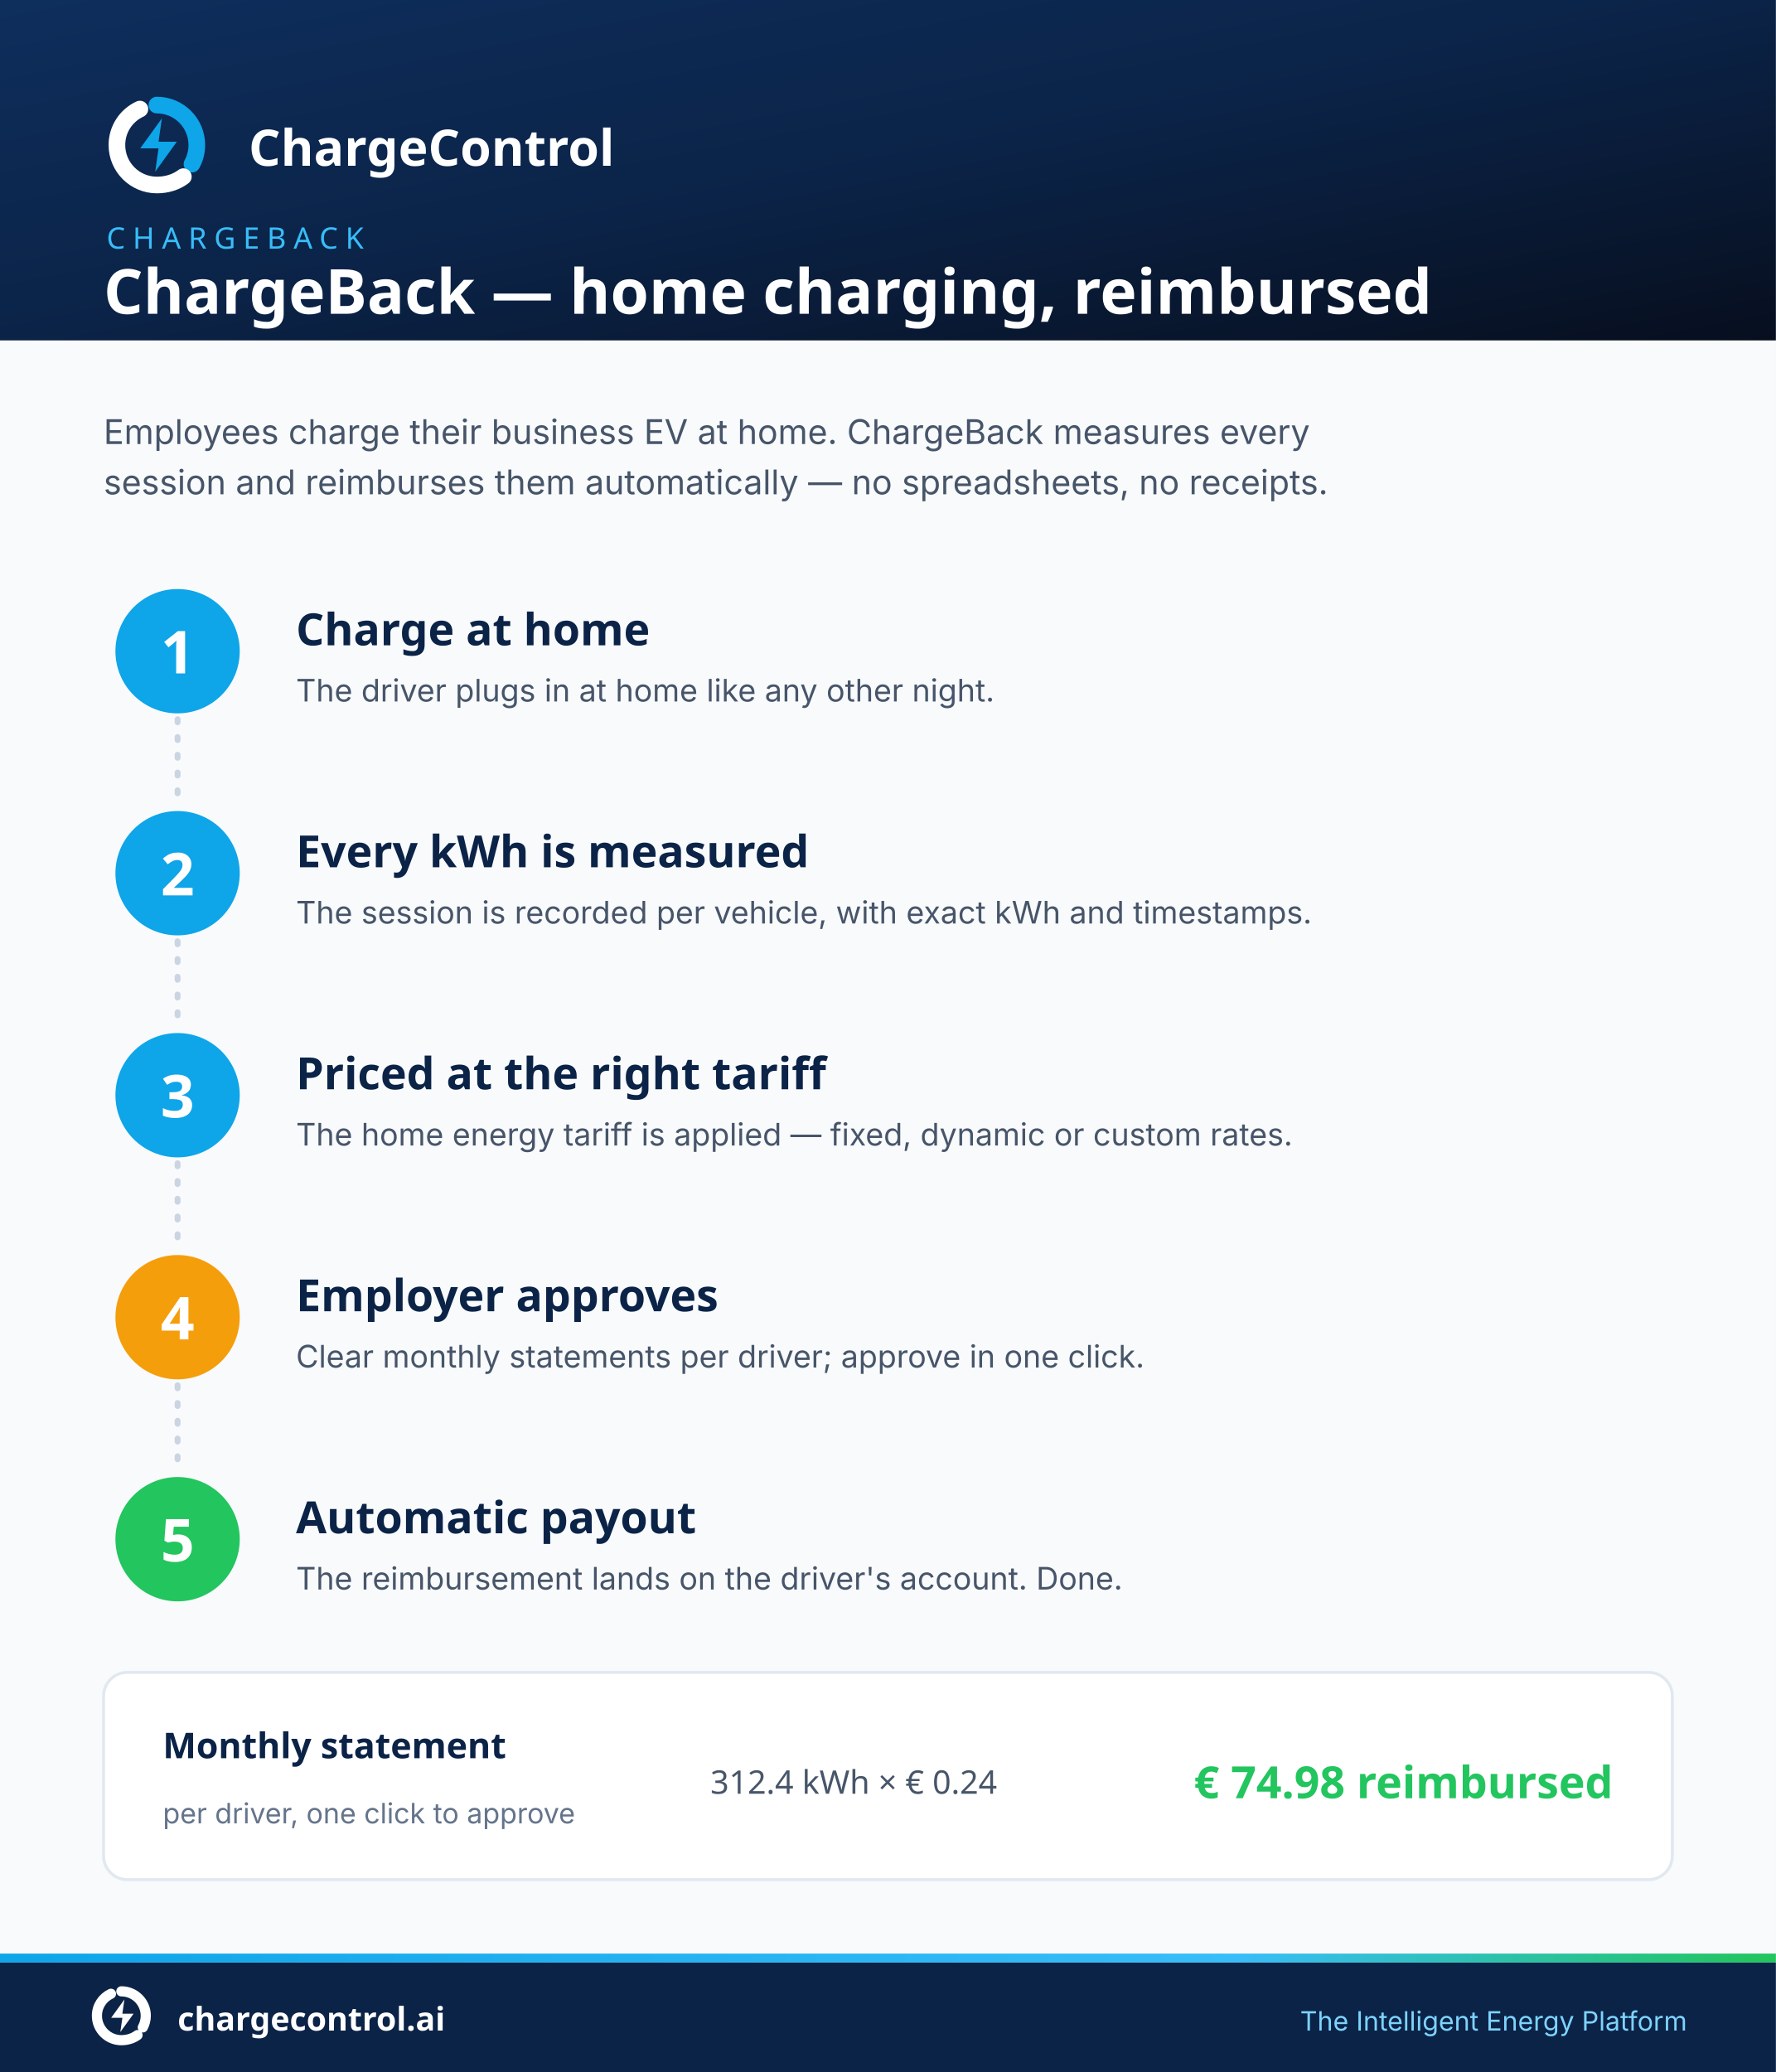
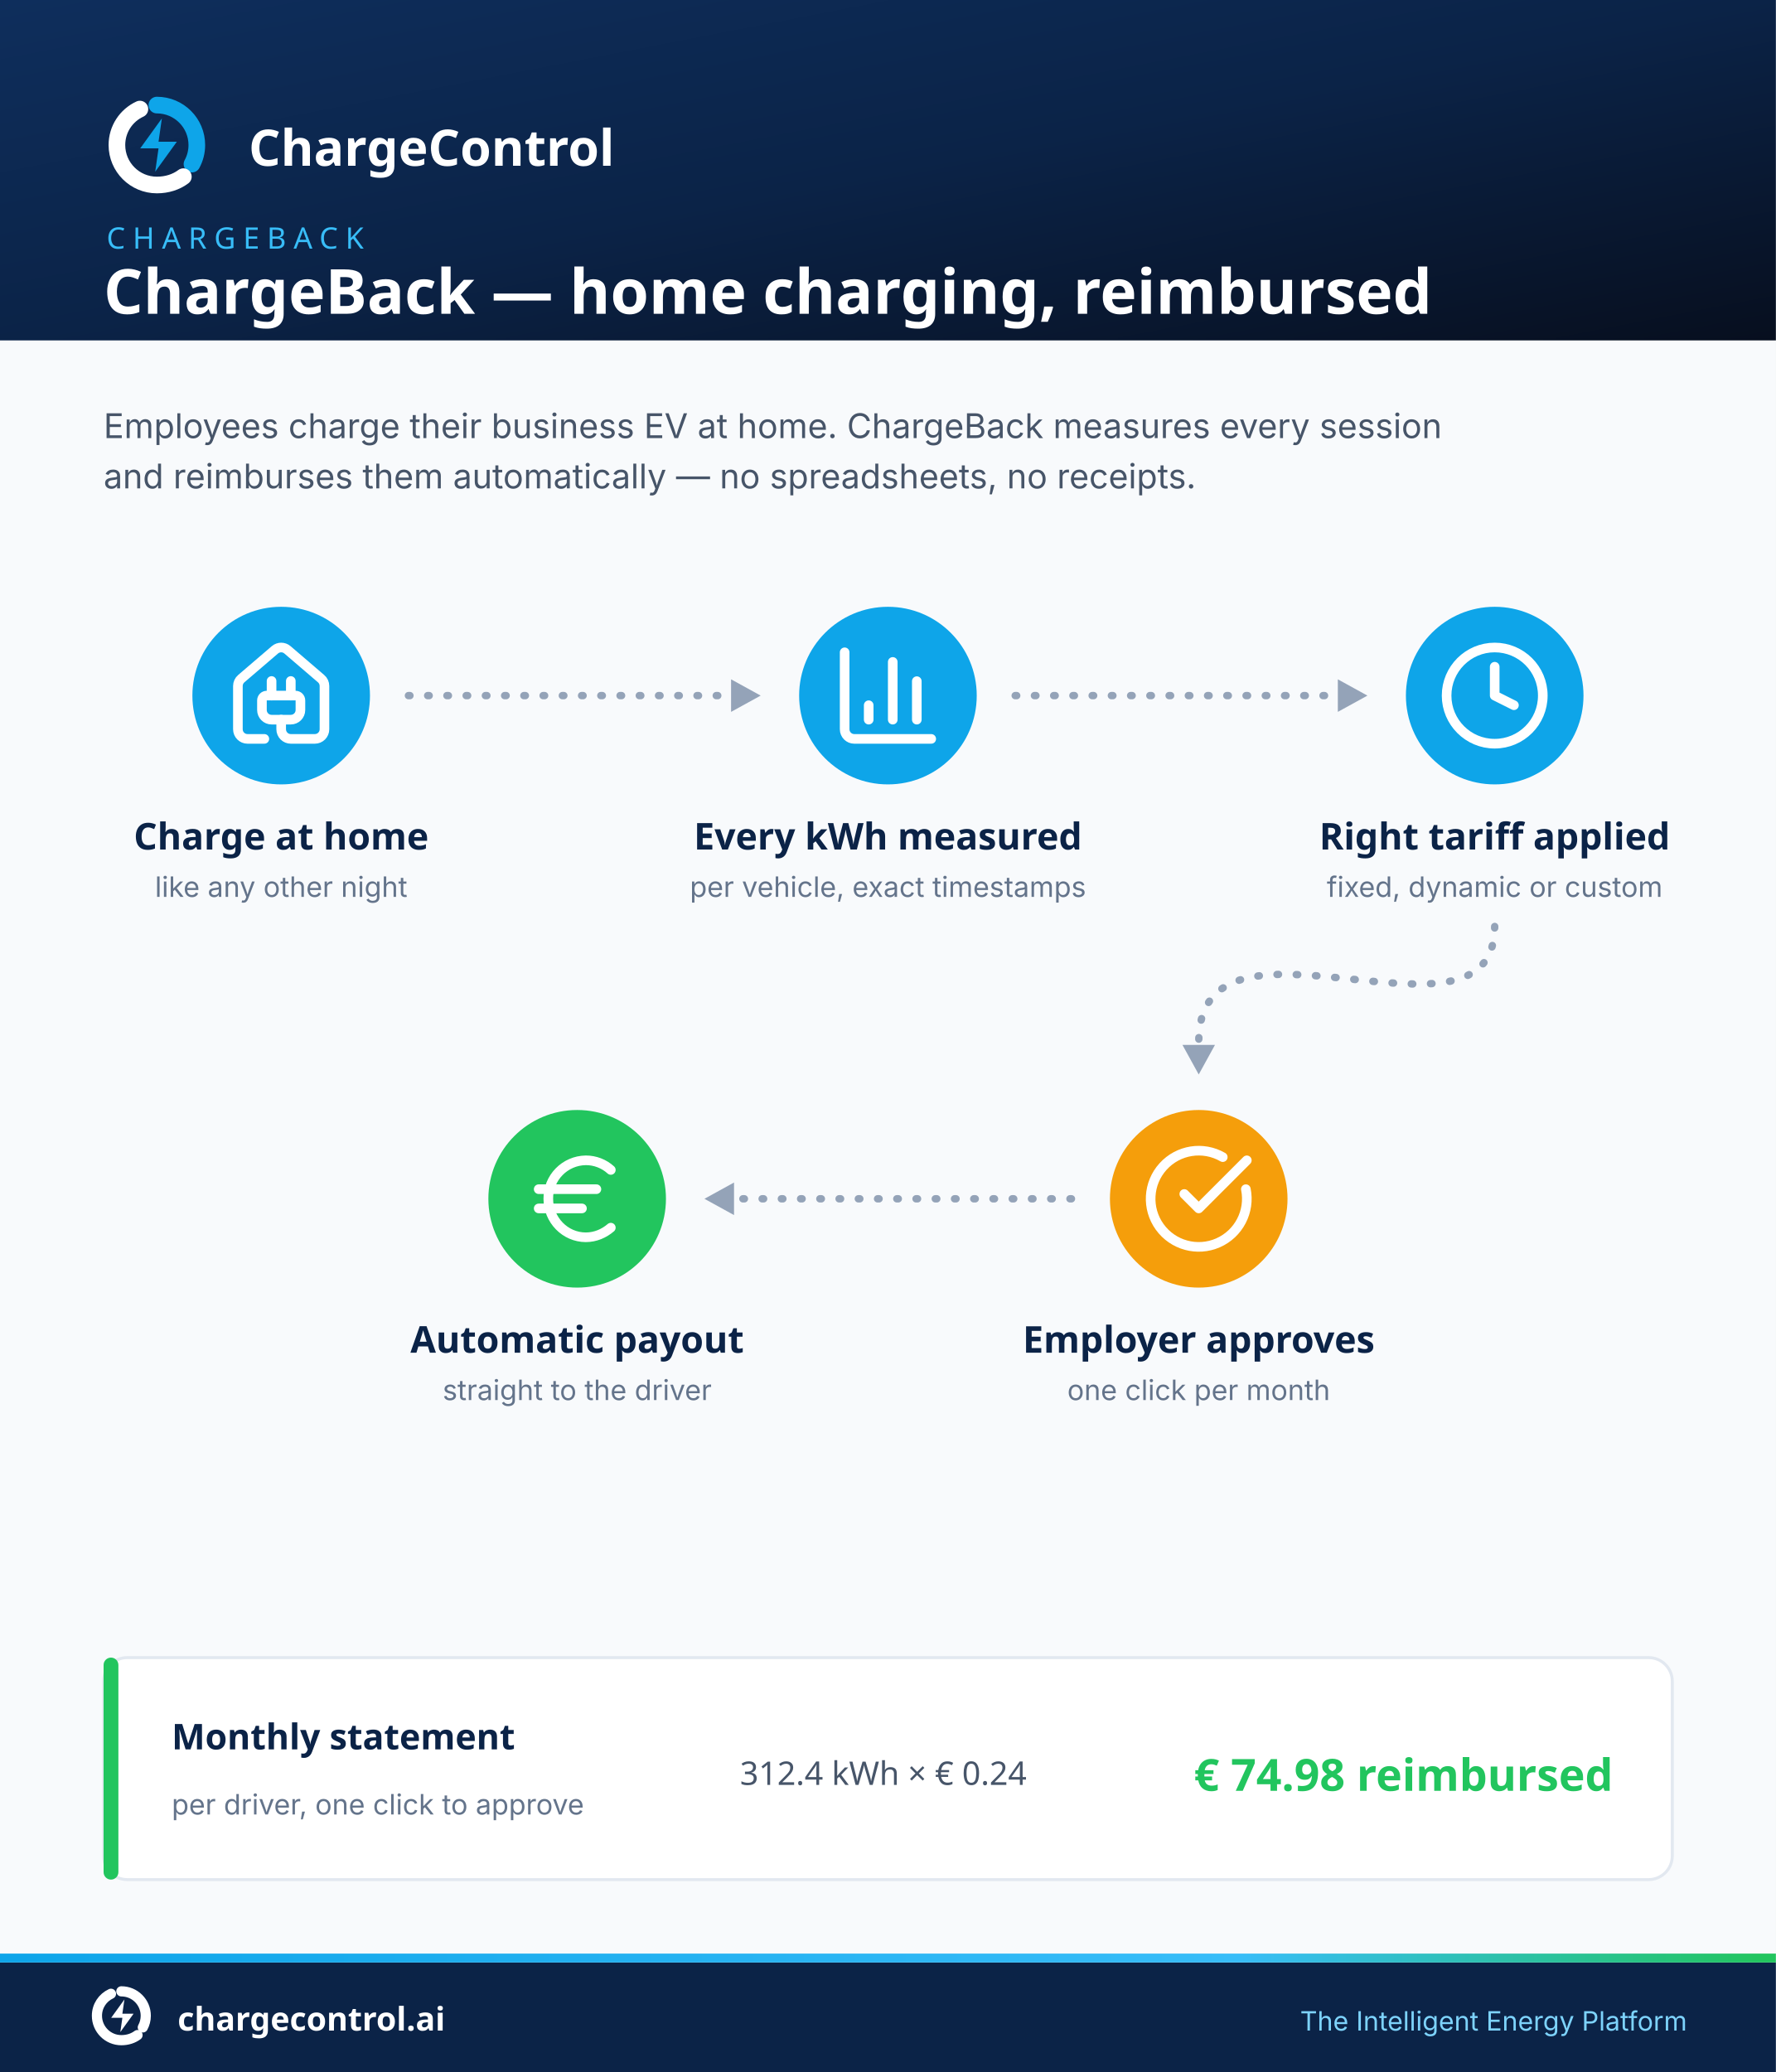
<svg xmlns="http://www.w3.org/2000/svg" viewBox="0 0 1200 1400" width="1200" height="1400">
  <defs>
    <linearGradient id="bgNavy" x1="0%" y1="0%" x2="100%" y2="100%">
      <stop offset="0%" stop-color="#0E2E5C" />
      <stop offset="50%" stop-color="#0B2347" />
      <stop offset="100%" stop-color="#070F1F" />
    </linearGradient>
    <linearGradient id="bgCyan" x1="0%" y1="0%" x2="100%" y2="100%">
      <stop offset="0%" stop-color="#38BDF8" />
      <stop offset="45%" stop-color="#0EA5E9" />
      <stop offset="100%" stop-color="#0B2347" />
    </linearGradient>
    <linearGradient id="bgGreen" x1="0%" y1="0%" x2="100%" y2="100%">
      <stop offset="0%" stop-color="#134E4A" />
      <stop offset="50%" stop-color="#0B2F47" />
      <stop offset="100%" stop-color="#070F1F" />
    </linearGradient>
    <linearGradient id="beam" x1="0%" y1="0%" x2="100%" y2="0%">
      <stop offset="0%" stop-color="#0EA5E9" stop-opacity="0" />
      <stop offset="50%" stop-color="#0EA5E9" stop-opacity="0.35" />
      <stop offset="100%" stop-color="#0EA5E9" stop-opacity="0" />
    </linearGradient>
    <linearGradient id="bar" x1="0%" y1="0%" x2="100%" y2="0%">
      <stop offset="0%" stop-color="#0EA5E9" />
      <stop offset="70%" stop-color="#38BDF8" />
      <stop offset="100%" stop-color="#22C55E" />
    </linearGradient>
    <linearGradient id="curveFill" x1="0%" y1="0%" x2="0%" y2="100%">
      <stop offset="0%" stop-color="#0EA5E9" stop-opacity="0.35" />
      <stop offset="100%" stop-color="#0EA5E9" stop-opacity="0" />
    </linearGradient>
+     <linearGradient id="euroFill" x1="0%" y1="0%" x2="0%" y2="100%">
+       <stop offset="0%" stop-color="#22C55E" stop-opacity="0.30" />
+       <stop offset="100%" stop-color="#22C55E" stop-opacity="0" />
+     </linearGradient>
  </defs>
  <rect width="1200" height="1400" fill="#F8FAFC" />
  <rect width="1200" height="230" fill="url(#bgNavy)" />
  <g transform="translate(70,62) scale(2.25)" opacity="1">
    <path d="M16 4C22.627 4 28 9.373 28 16C28 18.068 27.476 20.012 26.545 21.716" stroke="#0EA5E9" stroke-width="5" stroke-linecap="round" fill="none" />
    <path d="M23.95 25.5C21.84 27.08 19.1 28 16 28C9.373 28 4 22.627 4 16C4 11.2 6.8 7.1 10.9 5.2" stroke="#FFFFFF" stroke-width="5" stroke-linecap="round" fill="none" />
    <path d="M17.5 8L11 17h5.5l-1 7L22 15h-5.5l1-7z" fill="#0EA5E9" />
  </g>
  <text x="168" y="112" font-family="Outfit" font-weight="600" font-size="34" fill="#FFFFFF">ChargeControl</text>
  <text x="72" y="168" font-family="Outfit" font-weight="500" font-size="20" letter-spacing="5" fill="#38BDF8">CHARGEBACK</text>
  <text x="70" y="212" font-family="Outfit" font-weight="700" font-size="42" fill="#FFFFFF">ChargeBack — home charging, reimbursed</text>
-   <text x="70" y="300" font-family="Inter" font-size="23" fill="#475569">Employees charge their business EV at home. ChargeBack measures every</text>
-   <text x="70" y="334" font-family="Inter" font-size="23" fill="#475569">session and reimburses them automatically — no spreadsheets, no receipts.</text>
-   <circle cx="120" cy="440" r="42" fill="#0EA5E9" />
-   <text x="120" y="455" text-anchor="middle" font-family="Outfit" font-weight="700" font-size="40" fill="#FFFFFF">1</text>
-   <text x="200" y="436" font-family="Outfit" font-weight="600" font-size="30" fill="#0B2347">Charge at home</text>
-   <text x="200" y="474" font-family="Inter" font-size="21" fill="#475569">The driver plugs in at home like any other night.</text>
-   <line x1="120" y1="486" x2="120" y2="544" stroke="#CBD5E1" stroke-width="4" stroke-dasharray="2 10" stroke-linecap="round" />
-   <circle cx="120" cy="590" r="42" fill="#0EA5E9" />
-   <text x="120" y="605" text-anchor="middle" font-family="Outfit" font-weight="700" font-size="40" fill="#FFFFFF">2</text>
-   <text x="200" y="586" font-family="Outfit" font-weight="600" font-size="30" fill="#0B2347">Every kWh is measured</text>
-   <text x="200" y="624" font-family="Inter" font-size="21" fill="#475569">The session is recorded per vehicle, with exact kWh and timestamps.</text>
-   <line x1="120" y1="636" x2="120" y2="694" stroke="#CBD5E1" stroke-width="4" stroke-dasharray="2 10" stroke-linecap="round" />
-   <circle cx="120" cy="740" r="42" fill="#0EA5E9" />
-   <text x="120" y="755" text-anchor="middle" font-family="Outfit" font-weight="700" font-size="40" fill="#FFFFFF">3</text>
-   <text x="200" y="736" font-family="Outfit" font-weight="600" font-size="30" fill="#0B2347">Priced at the right tariff</text>
-   <text x="200" y="774" font-family="Inter" font-size="21" fill="#475569">The home energy tariff is applied — fixed, dynamic or custom rates.</text>
-   <line x1="120" y1="786" x2="120" y2="844" stroke="#CBD5E1" stroke-width="4" stroke-dasharray="2 10" stroke-linecap="round" />
-   <circle cx="120" cy="890" r="42" fill="#F59E0B" />
-   <text x="120" y="905" text-anchor="middle" font-family="Outfit" font-weight="700" font-size="40" fill="#FFFFFF">4</text>
-   <text x="200" y="886" font-family="Outfit" font-weight="600" font-size="30" fill="#0B2347">Employer approves</text>
-   <text x="200" y="924" font-family="Inter" font-size="21" fill="#475569">Clear monthly statements per driver; approve in one click.</text>
-   <line x1="120" y1="936" x2="120" y2="994" stroke="#CBD5E1" stroke-width="4" stroke-dasharray="2 10" stroke-linecap="round" />
-   <circle cx="120" cy="1040" r="42" fill="#22C55E" />
-   <text x="120" y="1055" text-anchor="middle" font-family="Outfit" font-weight="700" font-size="40" fill="#FFFFFF">5</text>
-   <text x="200" y="1036" font-family="Outfit" font-weight="600" font-size="30" fill="#0B2347">Automatic payout</text>
-   <text x="200" y="1074" font-family="Inter" font-size="21" fill="#475569">The reimbursement lands on the driver's account. Done.</text>
-   <rect x="70" y="1130" width="1060" height="140" rx="16" fill="#FFFFFF" stroke="#E2E8F0" stroke-width="2" />
-   <text x="110" y="1188" font-family="Outfit" font-weight="600" font-size="24" fill="#0B2347">Monthly statement</text>
-   <text x="110" y="1232" font-family="Inter" font-size="19" fill="#64748B">per driver, one click to approve</text>
-   <text x="480" y="1212" font-family="JetBrains Mono" font-size="22" fill="#475569">312.4 kWh × € 0.24</text>
-   <text x="1090" y="1215" text-anchor="end" font-family="JetBrains Mono" font-weight="600" font-size="30" fill="#22C55E">€ 74.98 reimbursed</text>
+   <text x="70" y="296" font-family="Inter" font-size="23" fill="#475569">Employees charge their business EV at home. ChargeBack measures every session</text>
+   <text x="70" y="330" font-family="Inter" font-size="23" fill="#475569">and reimburses them automatically — no spreadsheets, no receipts.</text>
+   <line x1="276" y1="470" x2="498" y2="470" stroke="#94A3B8" stroke-width="5" stroke-linecap="round" stroke-dasharray="1 12" />
+   <path d="M514 470 l-20 -11 v22 z" fill="#94A3B8" />
+   <line x1="686" y1="470" x2="908" y2="470" stroke="#94A3B8" stroke-width="5" stroke-linecap="round" stroke-dasharray="1 12" />
+   <path d="M924 470 l-20 -11 v22 z" fill="#94A3B8" />
+   <path d="M1010 626 C 1010 720, 810 600, 810 704" stroke="#94A3B8" stroke-width="5" fill="none" stroke-linecap="round" stroke-dasharray="1 12" />
+   <path d="M810 726 l-11 -20 h22 z" fill="#94A3B8" />
+   <line x1="724" y1="810" x2="492" y2="810" stroke="#94A3B8" stroke-width="5" stroke-linecap="round" stroke-dasharray="1 12" />
+   <path d="M476 810 l20 -11 v22 z" fill="#94A3B8" />
+   <circle cx="190" cy="470" r="60" fill="#0EA5E9" />
+   <g transform="translate(151,431) scale(3.25)">
+     <path d="M10 12V8.964" fill="none" stroke="#FFFFFF" stroke-width="2" stroke-linecap="round" stroke-linejoin="round" />
+     <path d="M14 12V8.964" fill="none" stroke="#FFFFFF" stroke-width="2" stroke-linecap="round" stroke-linejoin="round" />
+     <path d="M15 12a1 1 0 0 1 1 1v2a2 2 0 0 1-2 2h-4a2 2 0 0 1-2-2v-2a1 1 0 0 1 1-1z" fill="none" stroke="#FFFFFF" stroke-width="2" stroke-linecap="round" stroke-linejoin="round" />
+     <path d="M8.5 21H5a2 2 0 0 1-2-2v-9a2 2 0 0 1 .709-1.528l7-5.999a2 2 0 0 1 2.582 0l7 5.999A2 2 0 0 1 21 10v9a2 2 0 0 1-2 2h-5a2 2 0 0 1-2-2v-2" fill="none" stroke="#FFFFFF" stroke-width="2" stroke-linecap="round" stroke-linejoin="round" />
+   </g>
+   <text x="190" y="574" text-anchor="middle" font-family="Outfit" font-weight="600" font-size="25" fill="#0B2347">Charge at home</text>
+   <text x="190" y="606" text-anchor="middle" font-family="Inter" font-size="19" fill="#64748B">like any other night</text>
+   <circle cx="600" cy="470" r="60" fill="#0EA5E9" />
+   <g transform="translate(561,431) scale(3.25)">
+     <path d="M3 3v16a2 2 0 0 0 2 2h16" fill="none" stroke="#FFFFFF" stroke-width="2" stroke-linecap="round" stroke-linejoin="round" />
+     <path d="M18 17V9" fill="none" stroke="#FFFFFF" stroke-width="2" stroke-linecap="round" stroke-linejoin="round" />
+     <path d="M13 17V5" fill="none" stroke="#FFFFFF" stroke-width="2" stroke-linecap="round" stroke-linejoin="round" />
+     <path d="M8 17v-3" fill="none" stroke="#FFFFFF" stroke-width="2" stroke-linecap="round" stroke-linejoin="round" />
+   </g>
+   <text x="600" y="574" text-anchor="middle" font-family="Outfit" font-weight="600" font-size="25" fill="#0B2347">Every kWh measured</text>
+   <text x="600" y="606" text-anchor="middle" font-family="Inter" font-size="19" fill="#64748B">per vehicle, exact timestamps</text>
+   <circle cx="1010" cy="470" r="60" fill="#0EA5E9" />
+   <g transform="translate(971,431) scale(3.25)">
+     <circle cx="12" cy="12" r="10" fill="none" stroke="#FFFFFF" stroke-width="2" stroke-linecap="round" stroke-linejoin="round" />
+     <polyline points="12 6 12 12 16 14" fill="none" stroke="#FFFFFF" stroke-width="2" stroke-linecap="round" stroke-linejoin="round" />
+   </g>
+   <text x="1010" y="574" text-anchor="middle" font-family="Outfit" font-weight="600" font-size="25" fill="#0B2347">Right tariff applied</text>
+   <text x="1010" y="606" text-anchor="middle" font-family="Inter" font-size="19" fill="#64748B">fixed, dynamic or custom</text>
+   <circle cx="810" cy="810" r="60" fill="#F59E0B" />
+   <g transform="translate(771,771) scale(3.25)">
+     <path d="M21.801 10A10 10 0 1 1 17 3.335" fill="none" stroke="#FFFFFF" stroke-width="2" stroke-linecap="round" stroke-linejoin="round" />
+     <path d="m9 11 3 3L22 4" fill="none" stroke="#FFFFFF" stroke-width="2" stroke-linecap="round" stroke-linejoin="round" />
+   </g>
+   <text x="810" y="914" text-anchor="middle" font-family="Outfit" font-weight="600" font-size="25" fill="#0B2347">Employer approves</text>
+   <text x="810" y="946" text-anchor="middle" font-family="Inter" font-size="19" fill="#64748B">one click per month</text>
+   <circle cx="390" cy="810" r="60" fill="#22C55E" />
+   <g transform="translate(351,771) scale(3.25)">
+     <path d="M4 10h12" fill="none" stroke="#FFFFFF" stroke-width="2" stroke-linecap="round" stroke-linejoin="round" />
+     <path d="M4 14h9" fill="none" stroke="#FFFFFF" stroke-width="2" stroke-linecap="round" stroke-linejoin="round" />
+     <path d="M19 6a7.7 7.7 0 0 0-5.2-2A7.9 7.9 0 0 0 6 12c0 4.4 3.5 8 7.8 8 2 0 3.8-.8 5.2-2" fill="none" stroke="#FFFFFF" stroke-width="2" stroke-linecap="round" stroke-linejoin="round" />
+   </g>
+   <text x="390" y="914" text-anchor="middle" font-family="Outfit" font-weight="600" font-size="25" fill="#0B2347">Automatic payout</text>
+   <text x="390" y="946" text-anchor="middle" font-family="Inter" font-size="19" fill="#64748B">straight to the driver</text>
+   <rect x="70" y="1120" width="1060" height="150" rx="16" fill="#FFFFFF" stroke="#E2E8F0" stroke-width="2" />
+   <rect x="70" y="1120" width="10" height="150" rx="5" fill="#22C55E" />
+   <text x="116" y="1182" font-family="Outfit" font-weight="600" font-size="24" fill="#0B2347">Monthly statement</text>
+   <text x="116" y="1226" font-family="Inter" font-size="19" fill="#64748B">per driver, one click to approve</text>
+   <text x="500" y="1206" font-family="JetBrains Mono" font-size="22" fill="#475569">312.4 kWh × € 0.24</text>
+   <text x="1090" y="1210" text-anchor="end" font-family="JetBrains Mono" font-weight="600" font-size="30" fill="#22C55E">€ 74.98 reimbursed</text>
  <rect y="1326" width="1200" height="74" fill="#0B2347" />
  <g transform="translate(60,1340) scale(1.375)" opacity="1">
    <path d="M16 4C22.627 4 28 9.373 28 16C28 18.068 27.476 20.012 26.545 21.716" stroke="#FFFFFF" stroke-width="5" stroke-linecap="round" fill="none" />
    <path d="M23.95 25.5C21.84 27.08 19.1 28 16 28C9.373 28 4 22.627 4 16C4 11.2 6.8 7.1 10.9 5.2" stroke="#FFFFFF" stroke-width="5" stroke-linecap="round" fill="none" />
    <path d="M17.5 8L11 17h5.5l-1 7L22 15h-5.5l1-7z" fill="#FFFFFF" />
  </g>
  <text x="120" y="1372" font-family="Outfit" font-weight="600" font-size="22" fill="#FFFFFF">chargecontrol.ai</text>
  <text x="1140" y="1372" text-anchor="end" font-family="Inter" font-size="18" fill="#7DD3FC">The Intelligent Energy Platform</text>
  <rect y="1320" width="1200" height="6" fill="url(#bar)" />
</svg>
